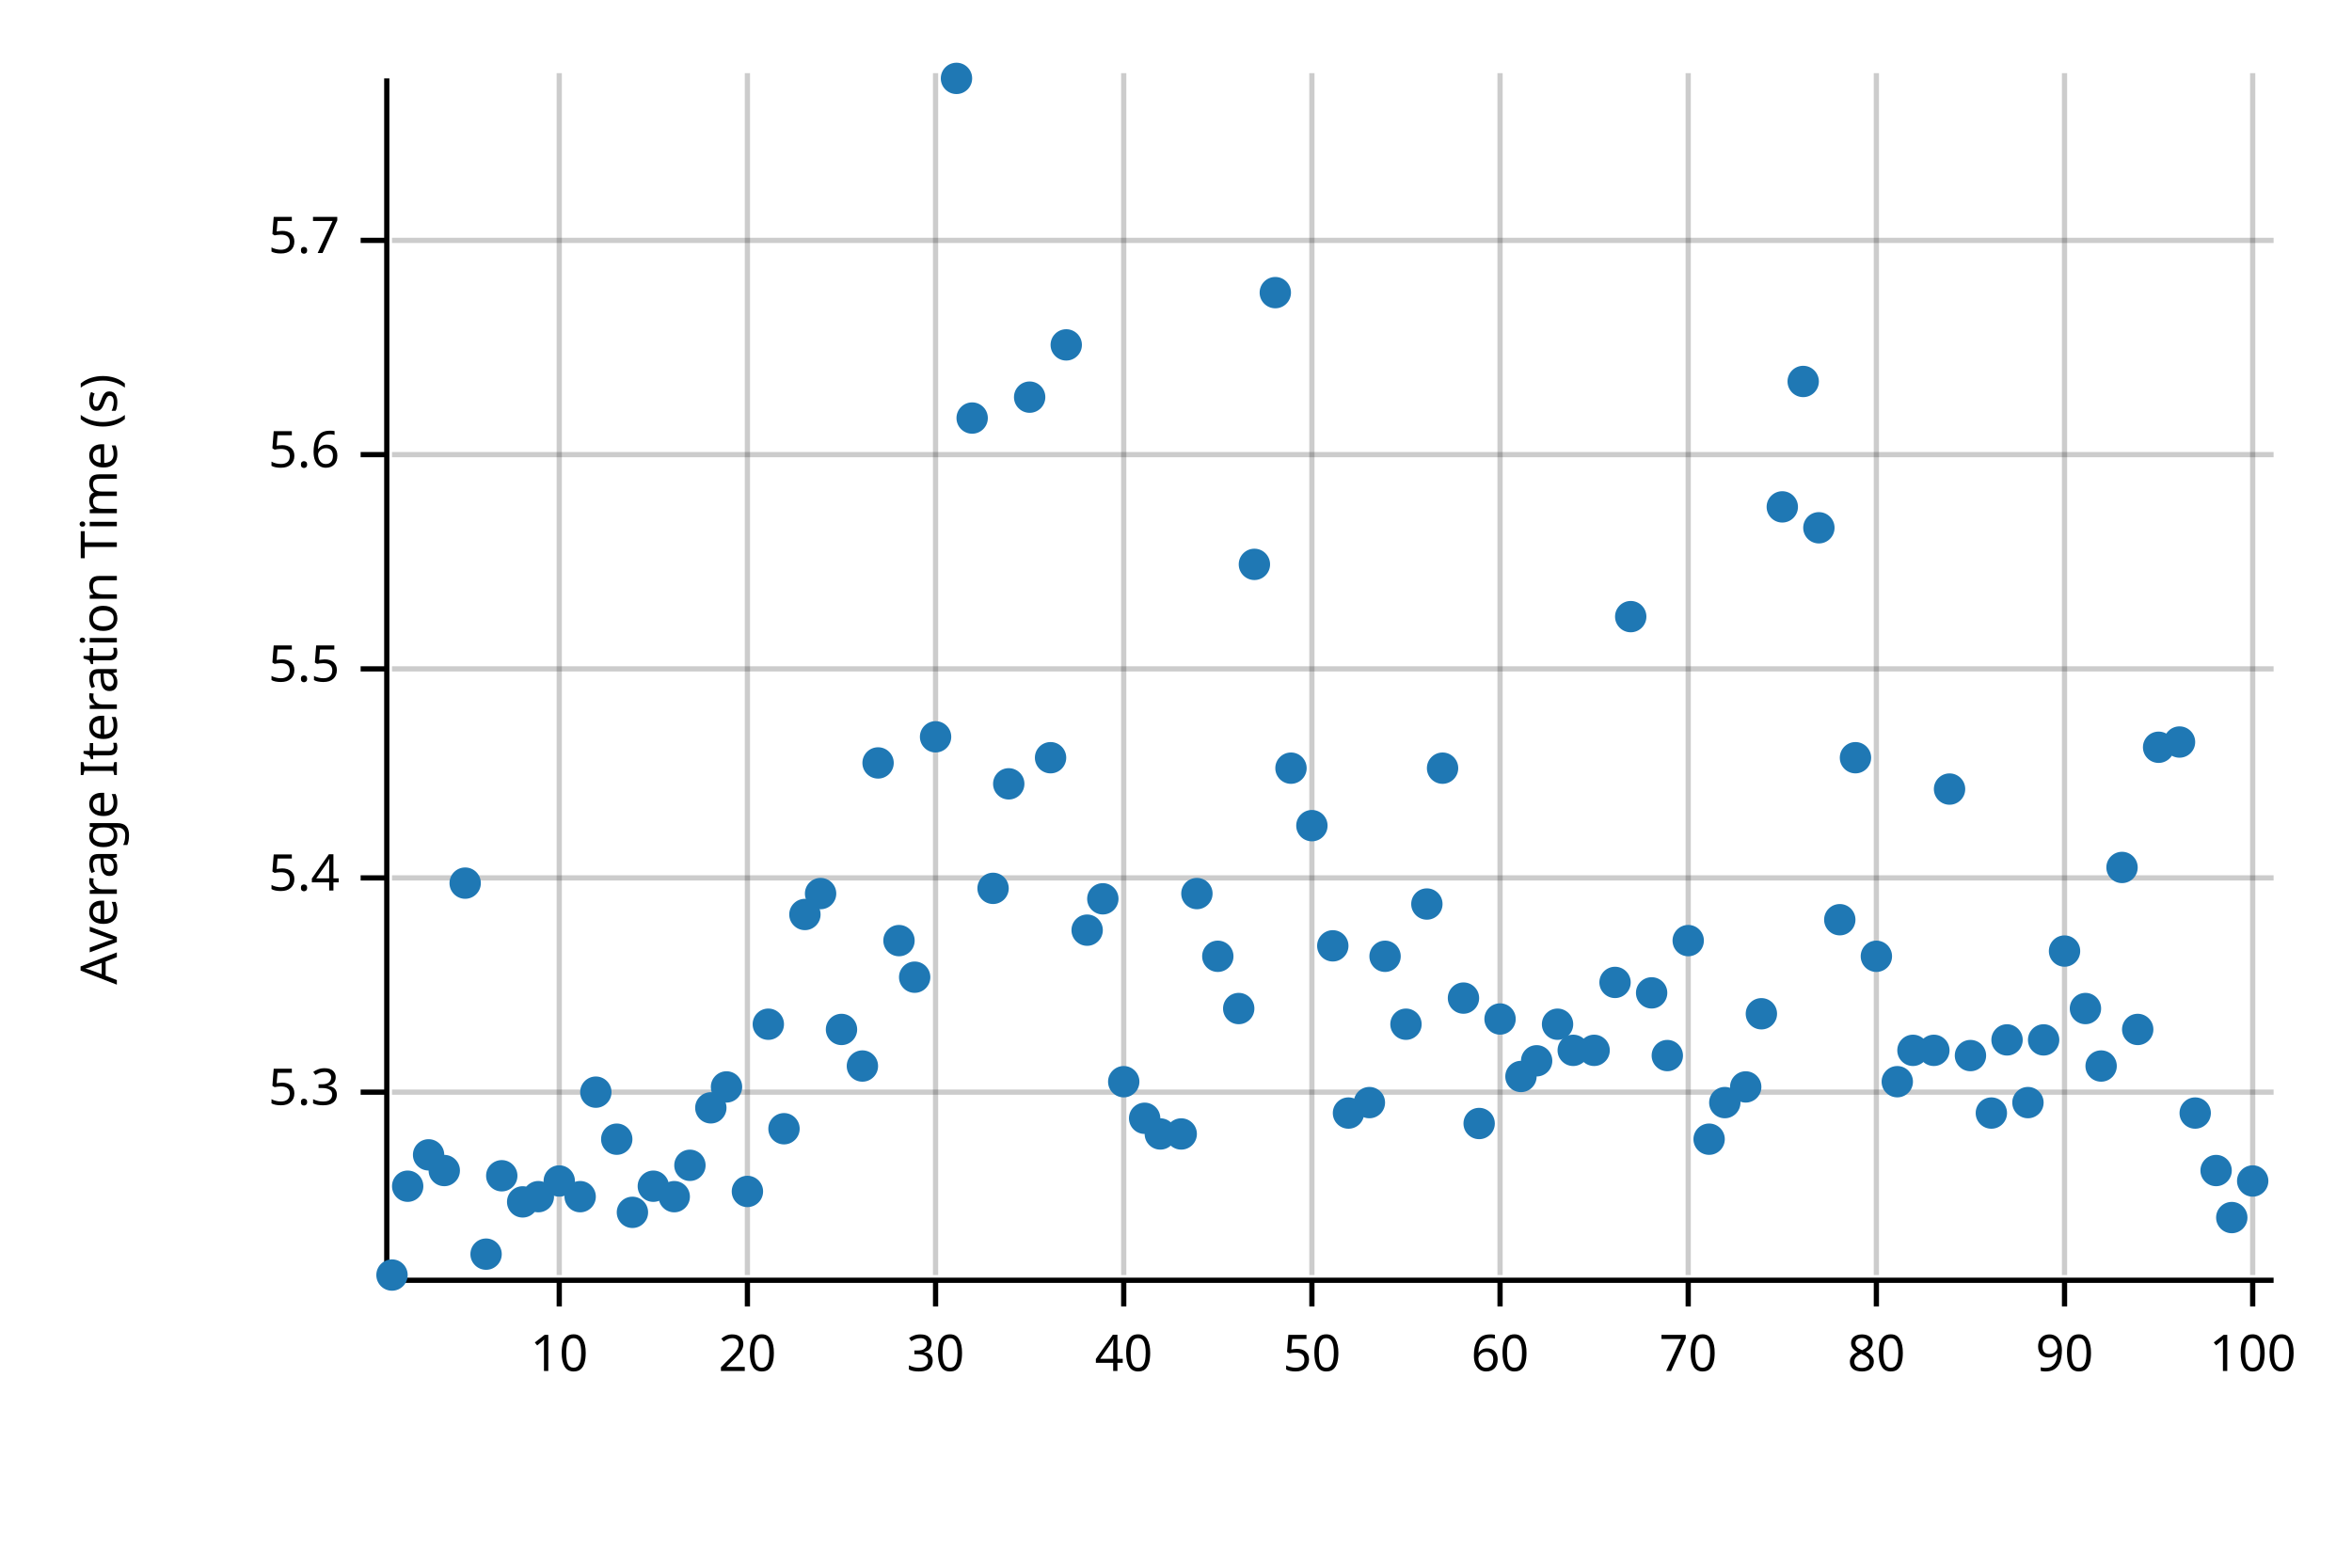
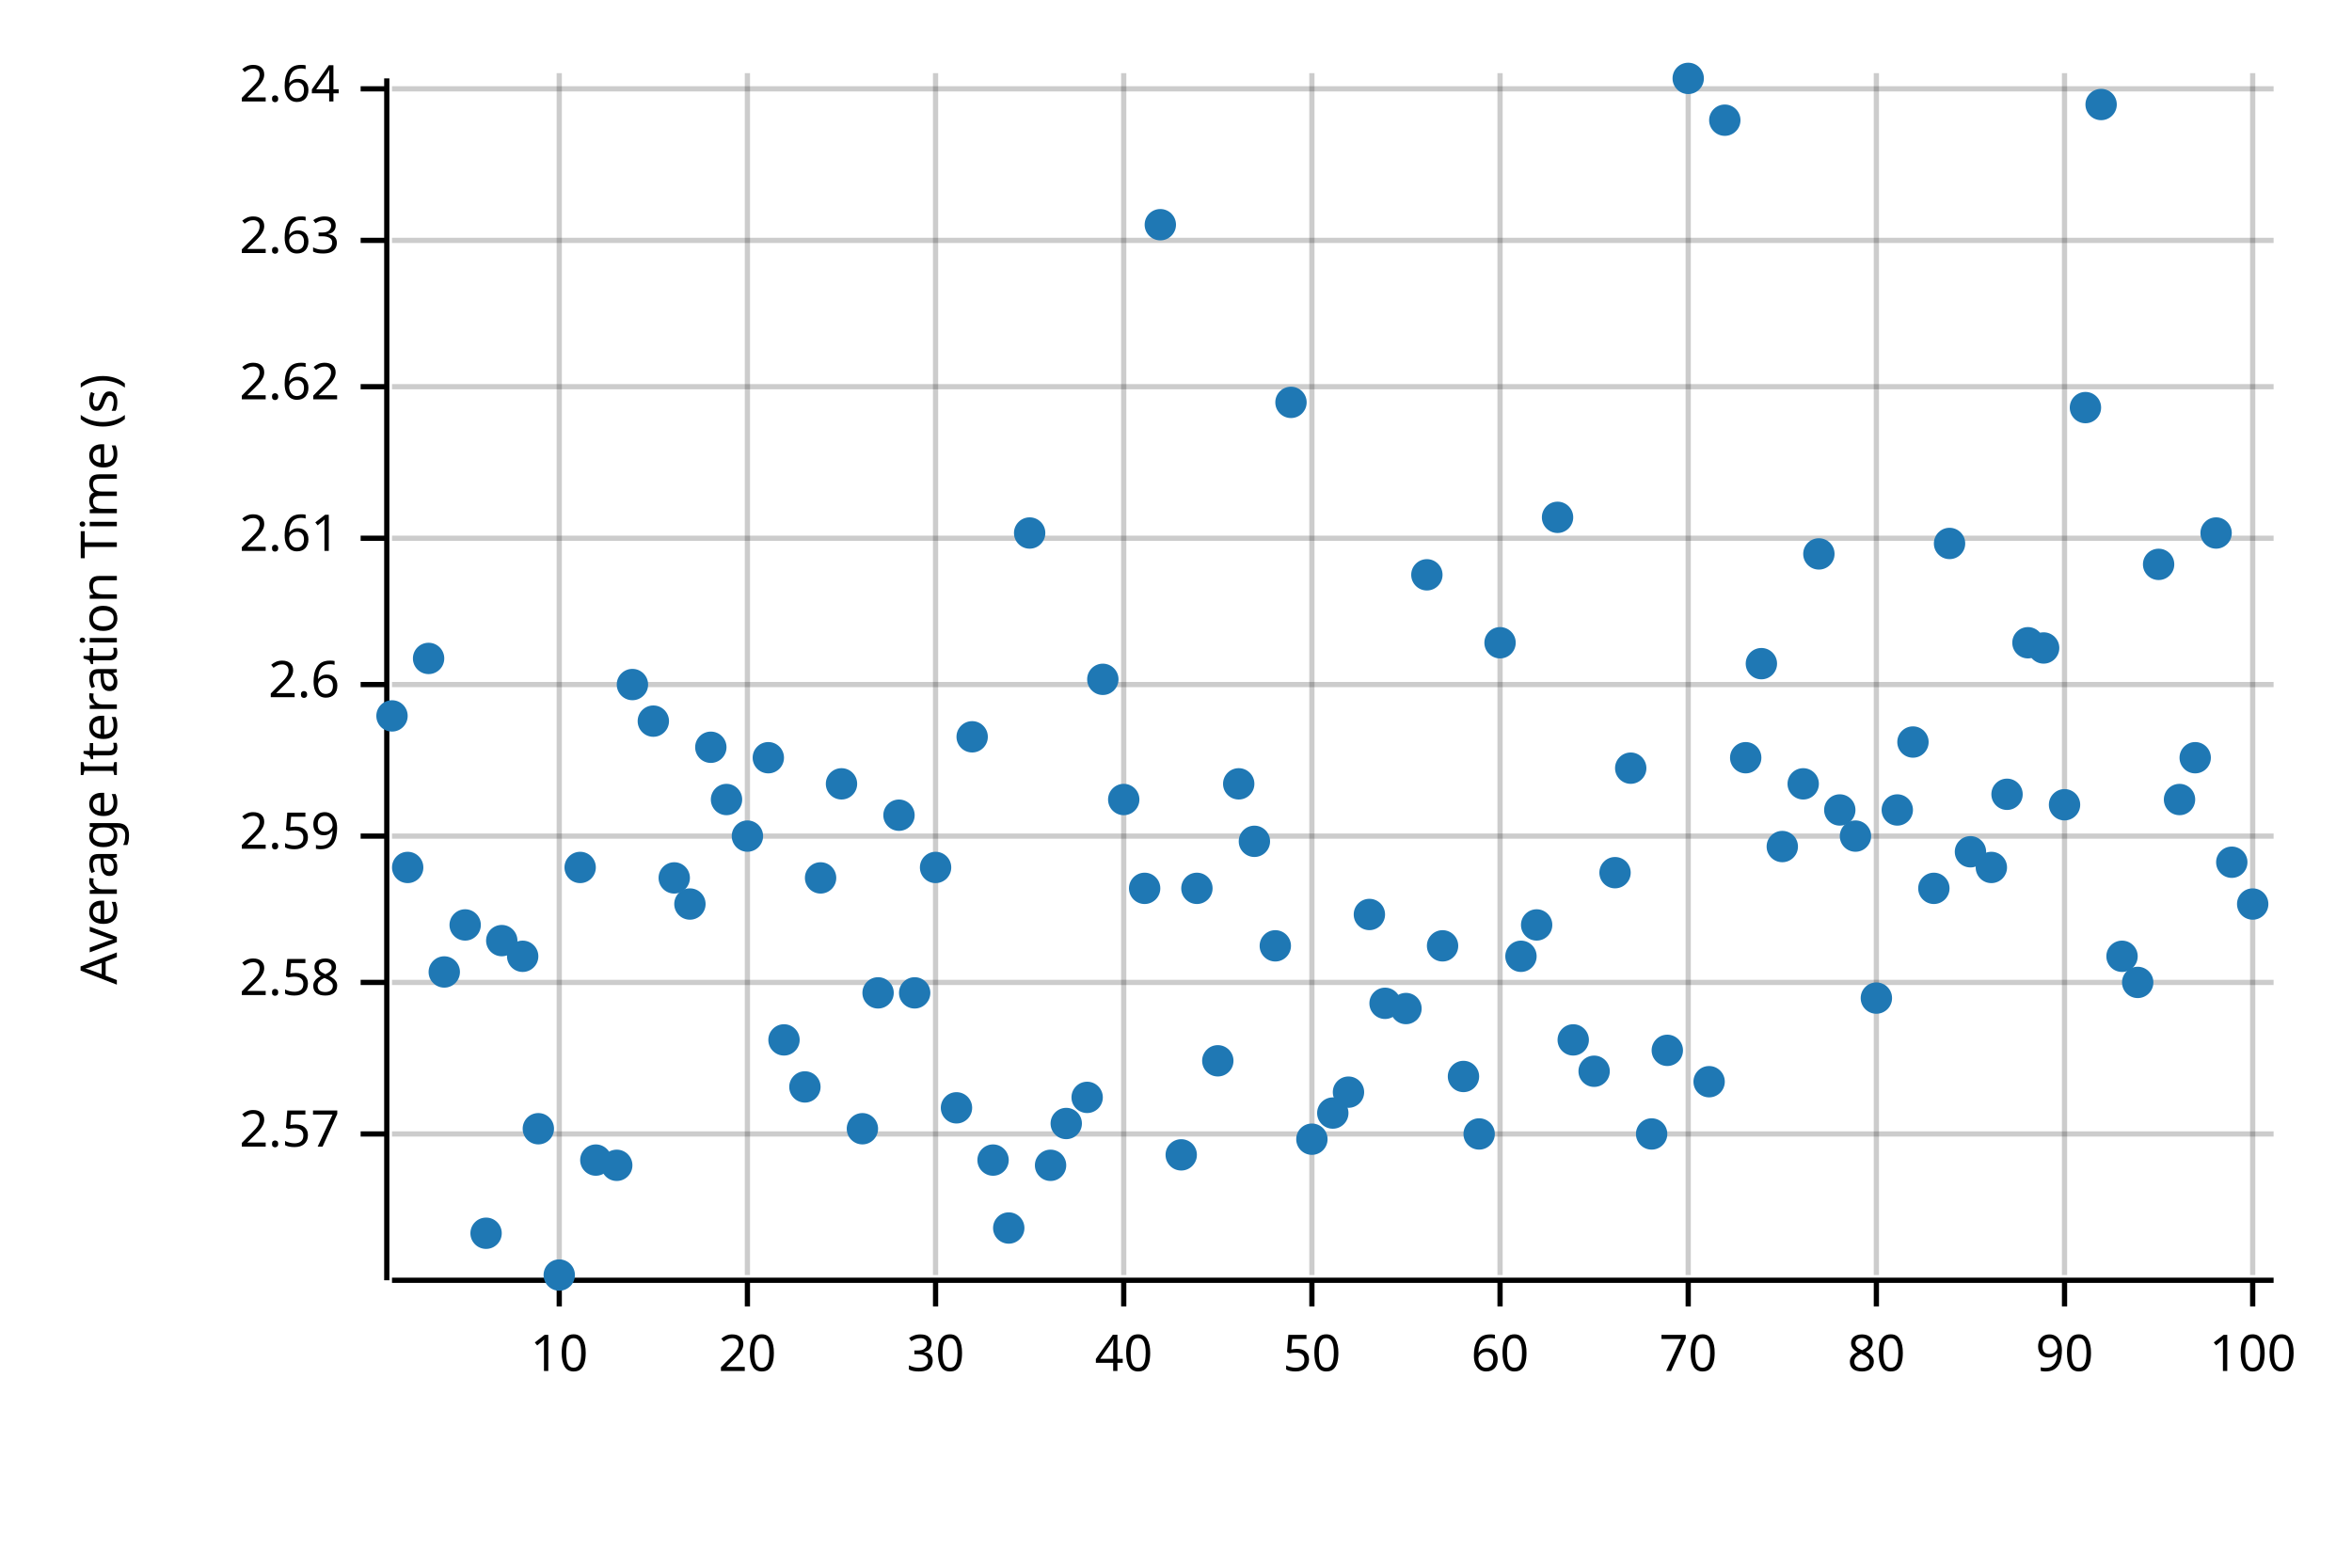
<svg xmlns="http://www.w3.org/2000/svg" width="450" height="300" viewBox="0 0 450 300">
  <text x="15" y="130" dy="0.76em" text-anchor="middle" font-family="sans-serif" font-size="9.677" opacity="1" fill="#000000" transform="rotate(270, 15, 130)">
Average Iteration Time (s)
</text>
  <line opacity="0.2" stroke="#000000" stroke-width="1" x1="107" y1="244" x2="107" y2="14" />
  <line opacity="0.2" stroke="#000000" stroke-width="1" x1="143" y1="244" x2="143" y2="14" />
  <line opacity="0.2" stroke="#000000" stroke-width="1" x1="179" y1="244" x2="179" y2="14" />
  <line opacity="0.2" stroke="#000000" stroke-width="1" x1="215" y1="244" x2="215" y2="14" />
  <line opacity="0.2" stroke="#000000" stroke-width="1" x1="251" y1="244" x2="251" y2="14" />
  <line opacity="0.2" stroke="#000000" stroke-width="1" x1="287" y1="244" x2="287" y2="14" />
  <line opacity="0.2" stroke="#000000" stroke-width="1" x1="323" y1="244" x2="323" y2="14" />
  <line opacity="0.2" stroke="#000000" stroke-width="1" x1="359" y1="244" x2="359" y2="14" />
  <line opacity="0.2" stroke="#000000" stroke-width="1" x1="395" y1="244" x2="395" y2="14" />
  <line opacity="0.2" stroke="#000000" stroke-width="1" x1="431" y1="244" x2="431" y2="14" />
-   <line opacity="0.2" stroke="#000000" stroke-width="1" x1="75" y1="209" x2="435" y2="209" />
-   <line opacity="0.2" stroke="#000000" stroke-width="1" x1="75" y1="168" x2="435" y2="168" />
-   <line opacity="0.2" stroke="#000000" stroke-width="1" x1="75" y1="128" x2="435" y2="128" />
-   <line opacity="0.2" stroke="#000000" stroke-width="1" x1="75" y1="87" x2="435" y2="87" />
+   <line opacity="0.2" stroke="#000000" stroke-width="1" x1="75" y1="217" x2="435" y2="217" />
+   <line opacity="0.2" stroke="#000000" stroke-width="1" x1="75" y1="188" x2="435" y2="188" />
+   <line opacity="0.2" stroke="#000000" stroke-width="1" x1="75" y1="160" x2="435" y2="160" />
+   <line opacity="0.2" stroke="#000000" stroke-width="1" x1="75" y1="131" x2="435" y2="131" />
+   <line opacity="0.2" stroke="#000000" stroke-width="1" x1="75" y1="103" x2="435" y2="103" />
+   <line opacity="0.2" stroke="#000000" stroke-width="1" x1="75" y1="74" x2="435" y2="74" />
  <line opacity="0.2" stroke="#000000" stroke-width="1" x1="75" y1="46" x2="435" y2="46" />
+   <line opacity="0.2" stroke="#000000" stroke-width="1" x1="75" y1="17" x2="435" y2="17" />
  <polyline fill="none" opacity="1" stroke="#000000" stroke-width="1" points="74,15 74,245 " />
-   <text x="65" y="209" dy="0.5ex" text-anchor="end" font-family="sans-serif" font-size="9.677" opacity="1" fill="#000000">
- 5.3
+   <text x="65" y="217" dy="0.5ex" text-anchor="end" font-family="sans-serif" font-size="9.677" opacity="1" fill="#000000">
+ 2.57
</text>
-   <polyline fill="none" opacity="1" stroke="#000000" stroke-width="1" points="69,209 74,209 " />
-   <text x="65" y="168" dy="0.5ex" text-anchor="end" font-family="sans-serif" font-size="9.677" opacity="1" fill="#000000">
- 5.4
+   <polyline fill="none" opacity="1" stroke="#000000" stroke-width="1" points="69,217 74,217 " />
+   <text x="65" y="188" dy="0.5ex" text-anchor="end" font-family="sans-serif" font-size="9.677" opacity="1" fill="#000000">
+ 2.58
</text>
-   <polyline fill="none" opacity="1" stroke="#000000" stroke-width="1" points="69,168 74,168 " />
-   <text x="65" y="128" dy="0.5ex" text-anchor="end" font-family="sans-serif" font-size="9.677" opacity="1" fill="#000000">
- 5.5
+   <polyline fill="none" opacity="1" stroke="#000000" stroke-width="1" points="69,188 74,188 " />
+   <text x="65" y="160" dy="0.5ex" text-anchor="end" font-family="sans-serif" font-size="9.677" opacity="1" fill="#000000">
+ 2.59
</text>
-   <polyline fill="none" opacity="1" stroke="#000000" stroke-width="1" points="69,128 74,128 " />
-   <text x="65" y="87" dy="0.5ex" text-anchor="end" font-family="sans-serif" font-size="9.677" opacity="1" fill="#000000">
- 5.6
+   <polyline fill="none" opacity="1" stroke="#000000" stroke-width="1" points="69,160 74,160 " />
+   <text x="65" y="131" dy="0.5ex" text-anchor="end" font-family="sans-serif" font-size="9.677" opacity="1" fill="#000000">
+ 2.6
</text>
-   <polyline fill="none" opacity="1" stroke="#000000" stroke-width="1" points="69,87 74,87 " />
+   <polyline fill="none" opacity="1" stroke="#000000" stroke-width="1" points="69,131 74,131 " />
+   <text x="65" y="103" dy="0.5ex" text-anchor="end" font-family="sans-serif" font-size="9.677" opacity="1" fill="#000000">
+ 2.61
+ </text>
+   <polyline fill="none" opacity="1" stroke="#000000" stroke-width="1" points="69,103 74,103 " />
+   <text x="65" y="74" dy="0.5ex" text-anchor="end" font-family="sans-serif" font-size="9.677" opacity="1" fill="#000000">
+ 2.62
+ </text>
+   <polyline fill="none" opacity="1" stroke="#000000" stroke-width="1" points="69,74 74,74 " />
  <text x="65" y="46" dy="0.5ex" text-anchor="end" font-family="sans-serif" font-size="9.677" opacity="1" fill="#000000">
- 5.7
+ 2.63
</text>
  <polyline fill="none" opacity="1" stroke="#000000" stroke-width="1" points="69,46 74,46 " />
+   <text x="65" y="17" dy="0.5ex" text-anchor="end" font-family="sans-serif" font-size="9.677" opacity="1" fill="#000000">
+ 2.64
+ </text>
+   <polyline fill="none" opacity="1" stroke="#000000" stroke-width="1" points="69,17 74,17 " />
  <polyline fill="none" opacity="1" stroke="#000000" stroke-width="1" points="75,245 435,245 " />
  <text x="107" y="255" dy="0.76em" text-anchor="middle" font-family="sans-serif" font-size="9.677" opacity="1" fill="#000000">
10
</text>
  <polyline fill="none" opacity="1" stroke="#000000" stroke-width="1" points="107,245 107,250 " />
  <text x="143" y="255" dy="0.76em" text-anchor="middle" font-family="sans-serif" font-size="9.677" opacity="1" fill="#000000">
20
</text>
  <polyline fill="none" opacity="1" stroke="#000000" stroke-width="1" points="143,245 143,250 " />
  <text x="179" y="255" dy="0.76em" text-anchor="middle" font-family="sans-serif" font-size="9.677" opacity="1" fill="#000000">
30
</text>
  <polyline fill="none" opacity="1" stroke="#000000" stroke-width="1" points="179,245 179,250 " />
  <text x="215" y="255" dy="0.76em" text-anchor="middle" font-family="sans-serif" font-size="9.677" opacity="1" fill="#000000">
40
</text>
  <polyline fill="none" opacity="1" stroke="#000000" stroke-width="1" points="215,245 215,250 " />
  <text x="251" y="255" dy="0.76em" text-anchor="middle" font-family="sans-serif" font-size="9.677" opacity="1" fill="#000000">
50
</text>
  <polyline fill="none" opacity="1" stroke="#000000" stroke-width="1" points="251,245 251,250 " />
  <text x="287" y="255" dy="0.76em" text-anchor="middle" font-family="sans-serif" font-size="9.677" opacity="1" fill="#000000">
60
</text>
  <polyline fill="none" opacity="1" stroke="#000000" stroke-width="1" points="287,245 287,250 " />
  <text x="323" y="255" dy="0.76em" text-anchor="middle" font-family="sans-serif" font-size="9.677" opacity="1" fill="#000000">
70
</text>
  <polyline fill="none" opacity="1" stroke="#000000" stroke-width="1" points="323,245 323,250 " />
  <text x="359" y="255" dy="0.76em" text-anchor="middle" font-family="sans-serif" font-size="9.677" opacity="1" fill="#000000">
80
</text>
  <polyline fill="none" opacity="1" stroke="#000000" stroke-width="1" points="359,245 359,250 " />
  <text x="395" y="255" dy="0.76em" text-anchor="middle" font-family="sans-serif" font-size="9.677" opacity="1" fill="#000000">
90
</text>
  <polyline fill="none" opacity="1" stroke="#000000" stroke-width="1" points="395,245 395,250 " />
  <text x="431" y="255" dy="0.76em" text-anchor="middle" font-family="sans-serif" font-size="9.677" opacity="1" fill="#000000">
100
</text>
  <polyline fill="none" opacity="1" stroke="#000000" stroke-width="1" points="431,245 431,250 " />
-   <circle cx="75" cy="244" r="3" opacity="1" fill="#1F78B4" stroke="none" />
-   <circle cx="78" cy="227" r="3" opacity="1" fill="#1F78B4" stroke="none" />
-   <circle cx="82" cy="221" r="3" opacity="1" fill="#1F78B4" stroke="none" />
-   <circle cx="85" cy="224" r="3" opacity="1" fill="#1F78B4" stroke="none" />
-   <circle cx="89" cy="169" r="3" opacity="1" fill="#1F78B4" stroke="none" />
-   <circle cx="93" cy="240" r="3" opacity="1" fill="#1F78B4" stroke="none" />
-   <circle cx="96" cy="225" r="3" opacity="1" fill="#1F78B4" stroke="none" />
-   <circle cx="100" cy="230" r="3" opacity="1" fill="#1F78B4" stroke="none" />
-   <circle cx="103" cy="229" r="3" opacity="1" fill="#1F78B4" stroke="none" />
-   <circle cx="107" cy="226" r="3" opacity="1" fill="#1F78B4" stroke="none" />
-   <circle cx="111" cy="229" r="3" opacity="1" fill="#1F78B4" stroke="none" />
-   <circle cx="114" cy="209" r="3" opacity="1" fill="#1F78B4" stroke="none" />
-   <circle cx="118" cy="218" r="3" opacity="1" fill="#1F78B4" stroke="none" />
-   <circle cx="121" cy="232" r="3" opacity="1" fill="#1F78B4" stroke="none" />
-   <circle cx="125" cy="227" r="3" opacity="1" fill="#1F78B4" stroke="none" />
-   <circle cx="129" cy="229" r="3" opacity="1" fill="#1F78B4" stroke="none" />
-   <circle cx="132" cy="223" r="3" opacity="1" fill="#1F78B4" stroke="none" />
-   <circle cx="136" cy="212" r="3" opacity="1" fill="#1F78B4" stroke="none" />
-   <circle cx="139" cy="208" r="3" opacity="1" fill="#1F78B4" stroke="none" />
-   <circle cx="143" cy="228" r="3" opacity="1" fill="#1F78B4" stroke="none" />
-   <circle cx="147" cy="196" r="3" opacity="1" fill="#1F78B4" stroke="none" />
-   <circle cx="150" cy="216" r="3" opacity="1" fill="#1F78B4" stroke="none" />
-   <circle cx="154" cy="175" r="3" opacity="1" fill="#1F78B4" stroke="none" />
-   <circle cx="157" cy="171" r="3" opacity="1" fill="#1F78B4" stroke="none" />
-   <circle cx="161" cy="197" r="3" opacity="1" fill="#1F78B4" stroke="none" />
-   <circle cx="165" cy="204" r="3" opacity="1" fill="#1F78B4" stroke="none" />
-   <circle cx="168" cy="146" r="3" opacity="1" fill="#1F78B4" stroke="none" />
-   <circle cx="172" cy="180" r="3" opacity="1" fill="#1F78B4" stroke="none" />
-   <circle cx="175" cy="187" r="3" opacity="1" fill="#1F78B4" stroke="none" />
-   <circle cx="179" cy="141" r="3" opacity="1" fill="#1F78B4" stroke="none" />
-   <circle cx="183" cy="15" r="3" opacity="1" fill="#1F78B4" stroke="none" />
-   <circle cx="186" cy="80" r="3" opacity="1" fill="#1F78B4" stroke="none" />
-   <circle cx="190" cy="170" r="3" opacity="1" fill="#1F78B4" stroke="none" />
-   <circle cx="193" cy="150" r="3" opacity="1" fill="#1F78B4" stroke="none" />
-   <circle cx="197" cy="76" r="3" opacity="1" fill="#1F78B4" stroke="none" />
-   <circle cx="201" cy="145" r="3" opacity="1" fill="#1F78B4" stroke="none" />
-   <circle cx="204" cy="66" r="3" opacity="1" fill="#1F78B4" stroke="none" />
-   <circle cx="208" cy="178" r="3" opacity="1" fill="#1F78B4" stroke="none" />
-   <circle cx="211" cy="172" r="3" opacity="1" fill="#1F78B4" stroke="none" />
-   <circle cx="215" cy="207" r="3" opacity="1" fill="#1F78B4" stroke="none" />
-   <circle cx="219" cy="214" r="3" opacity="1" fill="#1F78B4" stroke="none" />
-   <circle cx="222" cy="217" r="3" opacity="1" fill="#1F78B4" stroke="none" />
-   <circle cx="226" cy="217" r="3" opacity="1" fill="#1F78B4" stroke="none" />
-   <circle cx="229" cy="171" r="3" opacity="1" fill="#1F78B4" stroke="none" />
-   <circle cx="233" cy="183" r="3" opacity="1" fill="#1F78B4" stroke="none" />
-   <circle cx="237" cy="193" r="3" opacity="1" fill="#1F78B4" stroke="none" />
-   <circle cx="240" cy="108" r="3" opacity="1" fill="#1F78B4" stroke="none" />
-   <circle cx="244" cy="56" r="3" opacity="1" fill="#1F78B4" stroke="none" />
-   <circle cx="247" cy="147" r="3" opacity="1" fill="#1F78B4" stroke="none" />
-   <circle cx="251" cy="158" r="3" opacity="1" fill="#1F78B4" stroke="none" />
-   <circle cx="255" cy="181" r="3" opacity="1" fill="#1F78B4" stroke="none" />
-   <circle cx="258" cy="213" r="3" opacity="1" fill="#1F78B4" stroke="none" />
-   <circle cx="262" cy="211" r="3" opacity="1" fill="#1F78B4" stroke="none" />
-   <circle cx="265" cy="183" r="3" opacity="1" fill="#1F78B4" stroke="none" />
-   <circle cx="269" cy="196" r="3" opacity="1" fill="#1F78B4" stroke="none" />
-   <circle cx="273" cy="173" r="3" opacity="1" fill="#1F78B4" stroke="none" />
-   <circle cx="276" cy="147" r="3" opacity="1" fill="#1F78B4" stroke="none" />
-   <circle cx="280" cy="191" r="3" opacity="1" fill="#1F78B4" stroke="none" />
-   <circle cx="283" cy="215" r="3" opacity="1" fill="#1F78B4" stroke="none" />
-   <circle cx="287" cy="195" r="3" opacity="1" fill="#1F78B4" stroke="none" />
-   <circle cx="291" cy="206" r="3" opacity="1" fill="#1F78B4" stroke="none" />
-   <circle cx="294" cy="203" r="3" opacity="1" fill="#1F78B4" stroke="none" />
-   <circle cx="298" cy="196" r="3" opacity="1" fill="#1F78B4" stroke="none" />
-   <circle cx="301" cy="201" r="3" opacity="1" fill="#1F78B4" stroke="none" />
-   <circle cx="305" cy="201" r="3" opacity="1" fill="#1F78B4" stroke="none" />
-   <circle cx="309" cy="188" r="3" opacity="1" fill="#1F78B4" stroke="none" />
-   <circle cx="312" cy="118" r="3" opacity="1" fill="#1F78B4" stroke="none" />
-   <circle cx="316" cy="190" r="3" opacity="1" fill="#1F78B4" stroke="none" />
-   <circle cx="319" cy="202" r="3" opacity="1" fill="#1F78B4" stroke="none" />
-   <circle cx="323" cy="180" r="3" opacity="1" fill="#1F78B4" stroke="none" />
-   <circle cx="327" cy="218" r="3" opacity="1" fill="#1F78B4" stroke="none" />
-   <circle cx="330" cy="211" r="3" opacity="1" fill="#1F78B4" stroke="none" />
-   <circle cx="334" cy="208" r="3" opacity="1" fill="#1F78B4" stroke="none" />
-   <circle cx="337" cy="194" r="3" opacity="1" fill="#1F78B4" stroke="none" />
-   <circle cx="341" cy="97" r="3" opacity="1" fill="#1F78B4" stroke="none" />
-   <circle cx="345" cy="73" r="3" opacity="1" fill="#1F78B4" stroke="none" />
-   <circle cx="348" cy="101" r="3" opacity="1" fill="#1F78B4" stroke="none" />
-   <circle cx="352" cy="176" r="3" opacity="1" fill="#1F78B4" stroke="none" />
-   <circle cx="355" cy="145" r="3" opacity="1" fill="#1F78B4" stroke="none" />
-   <circle cx="359" cy="183" r="3" opacity="1" fill="#1F78B4" stroke="none" />
-   <circle cx="363" cy="207" r="3" opacity="1" fill="#1F78B4" stroke="none" />
-   <circle cx="366" cy="201" r="3" opacity="1" fill="#1F78B4" stroke="none" />
-   <circle cx="370" cy="201" r="3" opacity="1" fill="#1F78B4" stroke="none" />
-   <circle cx="373" cy="151" r="3" opacity="1" fill="#1F78B4" stroke="none" />
-   <circle cx="377" cy="202" r="3" opacity="1" fill="#1F78B4" stroke="none" />
-   <circle cx="381" cy="213" r="3" opacity="1" fill="#1F78B4" stroke="none" />
-   <circle cx="384" cy="199" r="3" opacity="1" fill="#1F78B4" stroke="none" />
-   <circle cx="388" cy="211" r="3" opacity="1" fill="#1F78B4" stroke="none" />
-   <circle cx="391" cy="199" r="3" opacity="1" fill="#1F78B4" stroke="none" />
-   <circle cx="395" cy="182" r="3" opacity="1" fill="#1F78B4" stroke="none" />
-   <circle cx="399" cy="193" r="3" opacity="1" fill="#1F78B4" stroke="none" />
-   <circle cx="402" cy="204" r="3" opacity="1" fill="#1F78B4" stroke="none" />
-   <circle cx="406" cy="166" r="3" opacity="1" fill="#1F78B4" stroke="none" />
-   <circle cx="409" cy="197" r="3" opacity="1" fill="#1F78B4" stroke="none" />
-   <circle cx="413" cy="143" r="3" opacity="1" fill="#1F78B4" stroke="none" />
-   <circle cx="417" cy="142" r="3" opacity="1" fill="#1F78B4" stroke="none" />
-   <circle cx="420" cy="213" r="3" opacity="1" fill="#1F78B4" stroke="none" />
-   <circle cx="424" cy="224" r="3" opacity="1" fill="#1F78B4" stroke="none" />
-   <circle cx="427" cy="233" r="3" opacity="1" fill="#1F78B4" stroke="none" />
-   <circle cx="431" cy="226" r="3" opacity="1" fill="#1F78B4" stroke="none" />
+   <circle cx="75" cy="137" r="3" opacity="1" fill="#1F78B4" stroke="none" stroke-width="1" />
+   <circle cx="78" cy="166" r="3" opacity="1" fill="#1F78B4" stroke="none" stroke-width="1" />
+   <circle cx="82" cy="126" r="3" opacity="1" fill="#1F78B4" stroke="none" stroke-width="1" />
+   <circle cx="85" cy="186" r="3" opacity="1" fill="#1F78B4" stroke="none" stroke-width="1" />
+   <circle cx="89" cy="177" r="3" opacity="1" fill="#1F78B4" stroke="none" stroke-width="1" />
+   <circle cx="93" cy="236" r="3" opacity="1" fill="#1F78B4" stroke="none" stroke-width="1" />
+   <circle cx="96" cy="180" r="3" opacity="1" fill="#1F78B4" stroke="none" stroke-width="1" />
+   <circle cx="100" cy="183" r="3" opacity="1" fill="#1F78B4" stroke="none" stroke-width="1" />
+   <circle cx="103" cy="216" r="3" opacity="1" fill="#1F78B4" stroke="none" stroke-width="1" />
+   <circle cx="107" cy="244" r="3" opacity="1" fill="#1F78B4" stroke="none" stroke-width="1" />
+   <circle cx="111" cy="166" r="3" opacity="1" fill="#1F78B4" stroke="none" stroke-width="1" />
+   <circle cx="114" cy="222" r="3" opacity="1" fill="#1F78B4" stroke="none" stroke-width="1" />
+   <circle cx="118" cy="223" r="3" opacity="1" fill="#1F78B4" stroke="none" stroke-width="1" />
+   <circle cx="121" cy="131" r="3" opacity="1" fill="#1F78B4" stroke="none" stroke-width="1" />
+   <circle cx="125" cy="138" r="3" opacity="1" fill="#1F78B4" stroke="none" stroke-width="1" />
+   <circle cx="129" cy="168" r="3" opacity="1" fill="#1F78B4" stroke="none" stroke-width="1" />
+   <circle cx="132" cy="173" r="3" opacity="1" fill="#1F78B4" stroke="none" stroke-width="1" />
+   <circle cx="136" cy="143" r="3" opacity="1" fill="#1F78B4" stroke="none" stroke-width="1" />
+   <circle cx="139" cy="153" r="3" opacity="1" fill="#1F78B4" stroke="none" stroke-width="1" />
+   <circle cx="143" cy="160" r="3" opacity="1" fill="#1F78B4" stroke="none" stroke-width="1" />
+   <circle cx="147" cy="145" r="3" opacity="1" fill="#1F78B4" stroke="none" stroke-width="1" />
+   <circle cx="150" cy="199" r="3" opacity="1" fill="#1F78B4" stroke="none" stroke-width="1" />
+   <circle cx="154" cy="208" r="3" opacity="1" fill="#1F78B4" stroke="none" stroke-width="1" />
+   <circle cx="157" cy="168" r="3" opacity="1" fill="#1F78B4" stroke="none" stroke-width="1" />
+   <circle cx="161" cy="150" r="3" opacity="1" fill="#1F78B4" stroke="none" stroke-width="1" />
+   <circle cx="165" cy="216" r="3" opacity="1" fill="#1F78B4" stroke="none" stroke-width="1" />
+   <circle cx="168" cy="190" r="3" opacity="1" fill="#1F78B4" stroke="none" stroke-width="1" />
+   <circle cx="172" cy="156" r="3" opacity="1" fill="#1F78B4" stroke="none" stroke-width="1" />
+   <circle cx="175" cy="190" r="3" opacity="1" fill="#1F78B4" stroke="none" stroke-width="1" />
+   <circle cx="179" cy="166" r="3" opacity="1" fill="#1F78B4" stroke="none" stroke-width="1" />
+   <circle cx="183" cy="212" r="3" opacity="1" fill="#1F78B4" stroke="none" stroke-width="1" />
+   <circle cx="186" cy="141" r="3" opacity="1" fill="#1F78B4" stroke="none" stroke-width="1" />
+   <circle cx="190" cy="222" r="3" opacity="1" fill="#1F78B4" stroke="none" stroke-width="1" />
+   <circle cx="193" cy="235" r="3" opacity="1" fill="#1F78B4" stroke="none" stroke-width="1" />
+   <circle cx="197" cy="102" r="3" opacity="1" fill="#1F78B4" stroke="none" stroke-width="1" />
+   <circle cx="201" cy="223" r="3" opacity="1" fill="#1F78B4" stroke="none" stroke-width="1" />
+   <circle cx="204" cy="215" r="3" opacity="1" fill="#1F78B4" stroke="none" stroke-width="1" />
+   <circle cx="208" cy="210" r="3" opacity="1" fill="#1F78B4" stroke="none" stroke-width="1" />
+   <circle cx="211" cy="130" r="3" opacity="1" fill="#1F78B4" stroke="none" stroke-width="1" />
+   <circle cx="215" cy="153" r="3" opacity="1" fill="#1F78B4" stroke="none" stroke-width="1" />
+   <circle cx="219" cy="170" r="3" opacity="1" fill="#1F78B4" stroke="none" stroke-width="1" />
+   <circle cx="222" cy="43" r="3" opacity="1" fill="#1F78B4" stroke="none" stroke-width="1" />
+   <circle cx="226" cy="221" r="3" opacity="1" fill="#1F78B4" stroke="none" stroke-width="1" />
+   <circle cx="229" cy="170" r="3" opacity="1" fill="#1F78B4" stroke="none" stroke-width="1" />
+   <circle cx="233" cy="203" r="3" opacity="1" fill="#1F78B4" stroke="none" stroke-width="1" />
+   <circle cx="237" cy="150" r="3" opacity="1" fill="#1F78B4" stroke="none" stroke-width="1" />
+   <circle cx="240" cy="161" r="3" opacity="1" fill="#1F78B4" stroke="none" stroke-width="1" />
+   <circle cx="244" cy="181" r="3" opacity="1" fill="#1F78B4" stroke="none" stroke-width="1" />
+   <circle cx="247" cy="77" r="3" opacity="1" fill="#1F78B4" stroke="none" stroke-width="1" />
+   <circle cx="251" cy="218" r="3" opacity="1" fill="#1F78B4" stroke="none" stroke-width="1" />
+   <circle cx="255" cy="213" r="3" opacity="1" fill="#1F78B4" stroke="none" stroke-width="1" />
+   <circle cx="258" cy="209" r="3" opacity="1" fill="#1F78B4" stroke="none" stroke-width="1" />
+   <circle cx="262" cy="175" r="3" opacity="1" fill="#1F78B4" stroke="none" stroke-width="1" />
+   <circle cx="265" cy="192" r="3" opacity="1" fill="#1F78B4" stroke="none" stroke-width="1" />
+   <circle cx="269" cy="193" r="3" opacity="1" fill="#1F78B4" stroke="none" stroke-width="1" />
+   <circle cx="273" cy="110" r="3" opacity="1" fill="#1F78B4" stroke="none" stroke-width="1" />
+   <circle cx="276" cy="181" r="3" opacity="1" fill="#1F78B4" stroke="none" stroke-width="1" />
+   <circle cx="280" cy="206" r="3" opacity="1" fill="#1F78B4" stroke="none" stroke-width="1" />
+   <circle cx="283" cy="217" r="3" opacity="1" fill="#1F78B4" stroke="none" stroke-width="1" />
+   <circle cx="287" cy="123" r="3" opacity="1" fill="#1F78B4" stroke="none" stroke-width="1" />
+   <circle cx="291" cy="183" r="3" opacity="1" fill="#1F78B4" stroke="none" stroke-width="1" />
+   <circle cx="294" cy="177" r="3" opacity="1" fill="#1F78B4" stroke="none" stroke-width="1" />
+   <circle cx="298" cy="99" r="3" opacity="1" fill="#1F78B4" stroke="none" stroke-width="1" />
+   <circle cx="301" cy="199" r="3" opacity="1" fill="#1F78B4" stroke="none" stroke-width="1" />
+   <circle cx="305" cy="205" r="3" opacity="1" fill="#1F78B4" stroke="none" stroke-width="1" />
+   <circle cx="309" cy="167" r="3" opacity="1" fill="#1F78B4" stroke="none" stroke-width="1" />
+   <circle cx="312" cy="147" r="3" opacity="1" fill="#1F78B4" stroke="none" stroke-width="1" />
+   <circle cx="316" cy="217" r="3" opacity="1" fill="#1F78B4" stroke="none" stroke-width="1" />
+   <circle cx="319" cy="201" r="3" opacity="1" fill="#1F78B4" stroke="none" stroke-width="1" />
+   <circle cx="323" cy="15" r="3" opacity="1" fill="#1F78B4" stroke="none" stroke-width="1" />
+   <circle cx="327" cy="207" r="3" opacity="1" fill="#1F78B4" stroke="none" stroke-width="1" />
+   <circle cx="330" cy="23" r="3" opacity="1" fill="#1F78B4" stroke="none" stroke-width="1" />
+   <circle cx="334" cy="145" r="3" opacity="1" fill="#1F78B4" stroke="none" stroke-width="1" />
+   <circle cx="337" cy="127" r="3" opacity="1" fill="#1F78B4" stroke="none" stroke-width="1" />
+   <circle cx="341" cy="162" r="3" opacity="1" fill="#1F78B4" stroke="none" stroke-width="1" />
+   <circle cx="345" cy="150" r="3" opacity="1" fill="#1F78B4" stroke="none" stroke-width="1" />
+   <circle cx="348" cy="106" r="3" opacity="1" fill="#1F78B4" stroke="none" stroke-width="1" />
+   <circle cx="352" cy="155" r="3" opacity="1" fill="#1F78B4" stroke="none" stroke-width="1" />
+   <circle cx="355" cy="160" r="3" opacity="1" fill="#1F78B4" stroke="none" stroke-width="1" />
+   <circle cx="359" cy="191" r="3" opacity="1" fill="#1F78B4" stroke="none" stroke-width="1" />
+   <circle cx="363" cy="155" r="3" opacity="1" fill="#1F78B4" stroke="none" stroke-width="1" />
+   <circle cx="366" cy="142" r="3" opacity="1" fill="#1F78B4" stroke="none" stroke-width="1" />
+   <circle cx="370" cy="170" r="3" opacity="1" fill="#1F78B4" stroke="none" stroke-width="1" />
+   <circle cx="373" cy="104" r="3" opacity="1" fill="#1F78B4" stroke="none" stroke-width="1" />
+   <circle cx="377" cy="163" r="3" opacity="1" fill="#1F78B4" stroke="none" stroke-width="1" />
+   <circle cx="381" cy="166" r="3" opacity="1" fill="#1F78B4" stroke="none" stroke-width="1" />
+   <circle cx="384" cy="152" r="3" opacity="1" fill="#1F78B4" stroke="none" stroke-width="1" />
+   <circle cx="388" cy="123" r="3" opacity="1" fill="#1F78B4" stroke="none" stroke-width="1" />
+   <circle cx="391" cy="124" r="3" opacity="1" fill="#1F78B4" stroke="none" stroke-width="1" />
+   <circle cx="395" cy="154" r="3" opacity="1" fill="#1F78B4" stroke="none" stroke-width="1" />
+   <circle cx="399" cy="78" r="3" opacity="1" fill="#1F78B4" stroke="none" stroke-width="1" />
+   <circle cx="402" cy="20" r="3" opacity="1" fill="#1F78B4" stroke="none" stroke-width="1" />
+   <circle cx="406" cy="183" r="3" opacity="1" fill="#1F78B4" stroke="none" stroke-width="1" />
+   <circle cx="409" cy="188" r="3" opacity="1" fill="#1F78B4" stroke="none" stroke-width="1" />
+   <circle cx="413" cy="108" r="3" opacity="1" fill="#1F78B4" stroke="none" stroke-width="1" />
+   <circle cx="417" cy="153" r="3" opacity="1" fill="#1F78B4" stroke="none" stroke-width="1" />
+   <circle cx="420" cy="145" r="3" opacity="1" fill="#1F78B4" stroke="none" stroke-width="1" />
+   <circle cx="424" cy="102" r="3" opacity="1" fill="#1F78B4" stroke="none" stroke-width="1" />
+   <circle cx="427" cy="165" r="3" opacity="1" fill="#1F78B4" stroke="none" stroke-width="1" />
+   <circle cx="431" cy="173" r="3" opacity="1" fill="#1F78B4" stroke="none" stroke-width="1" />
</svg>
